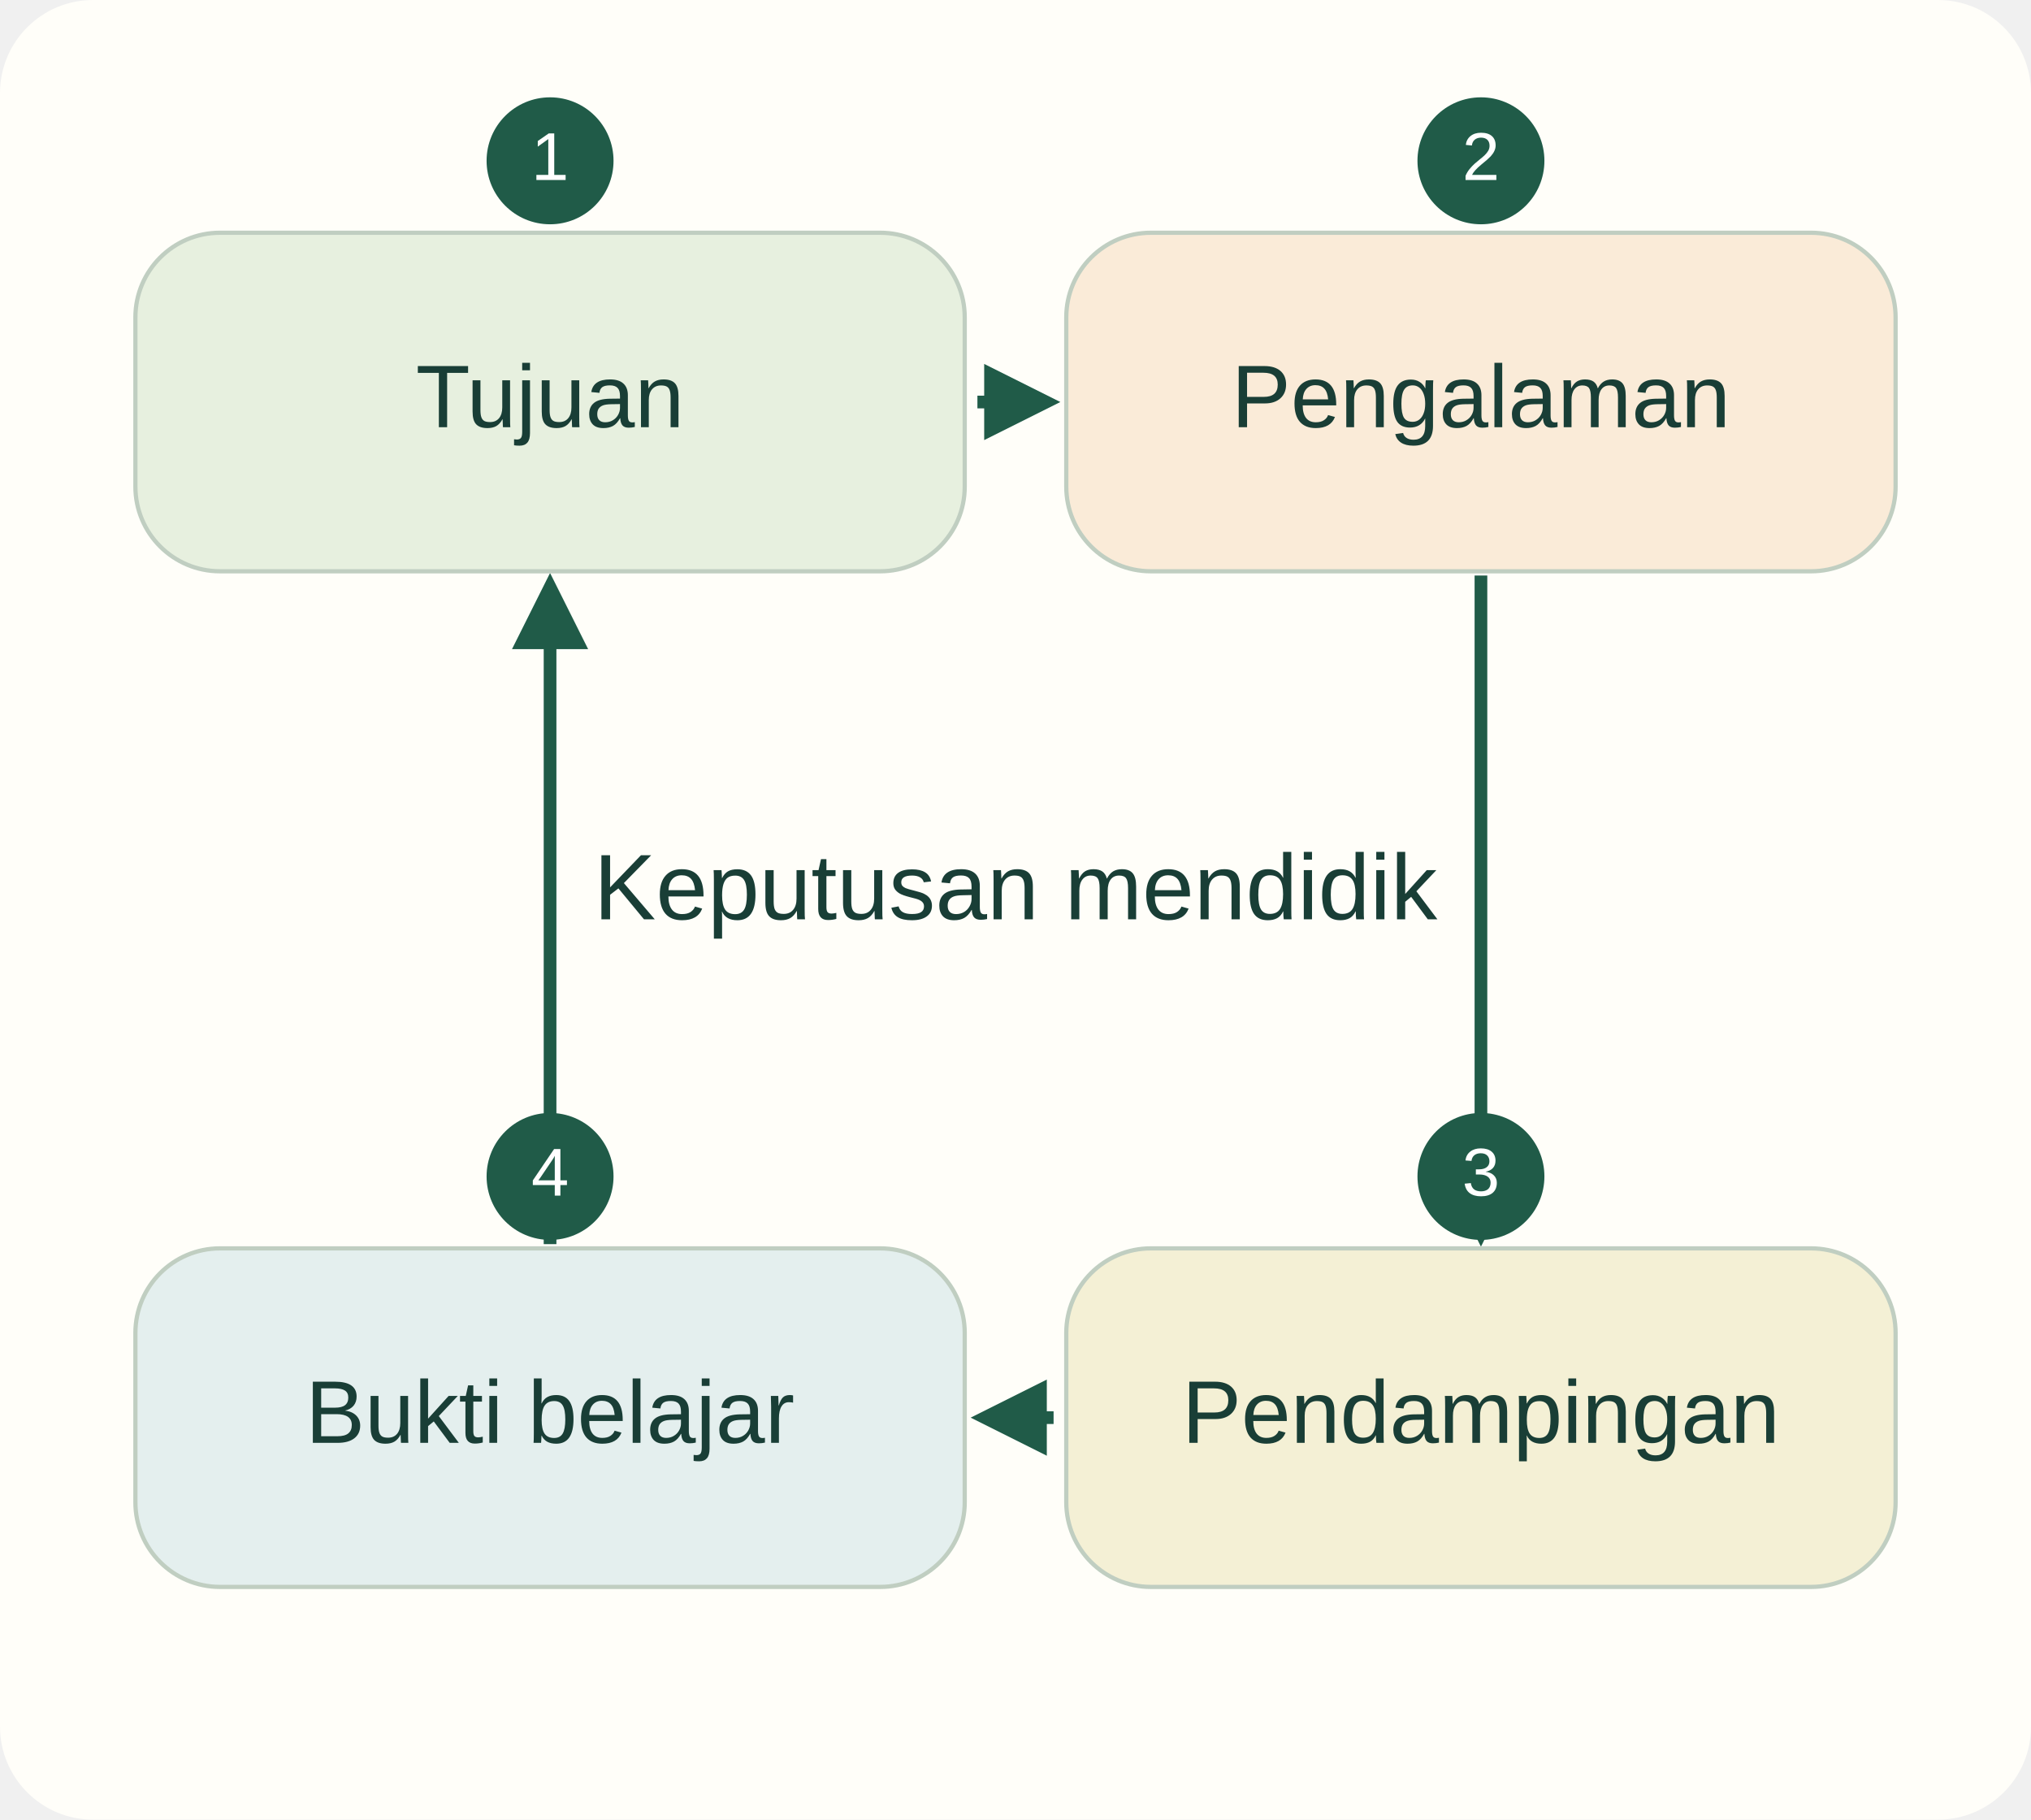
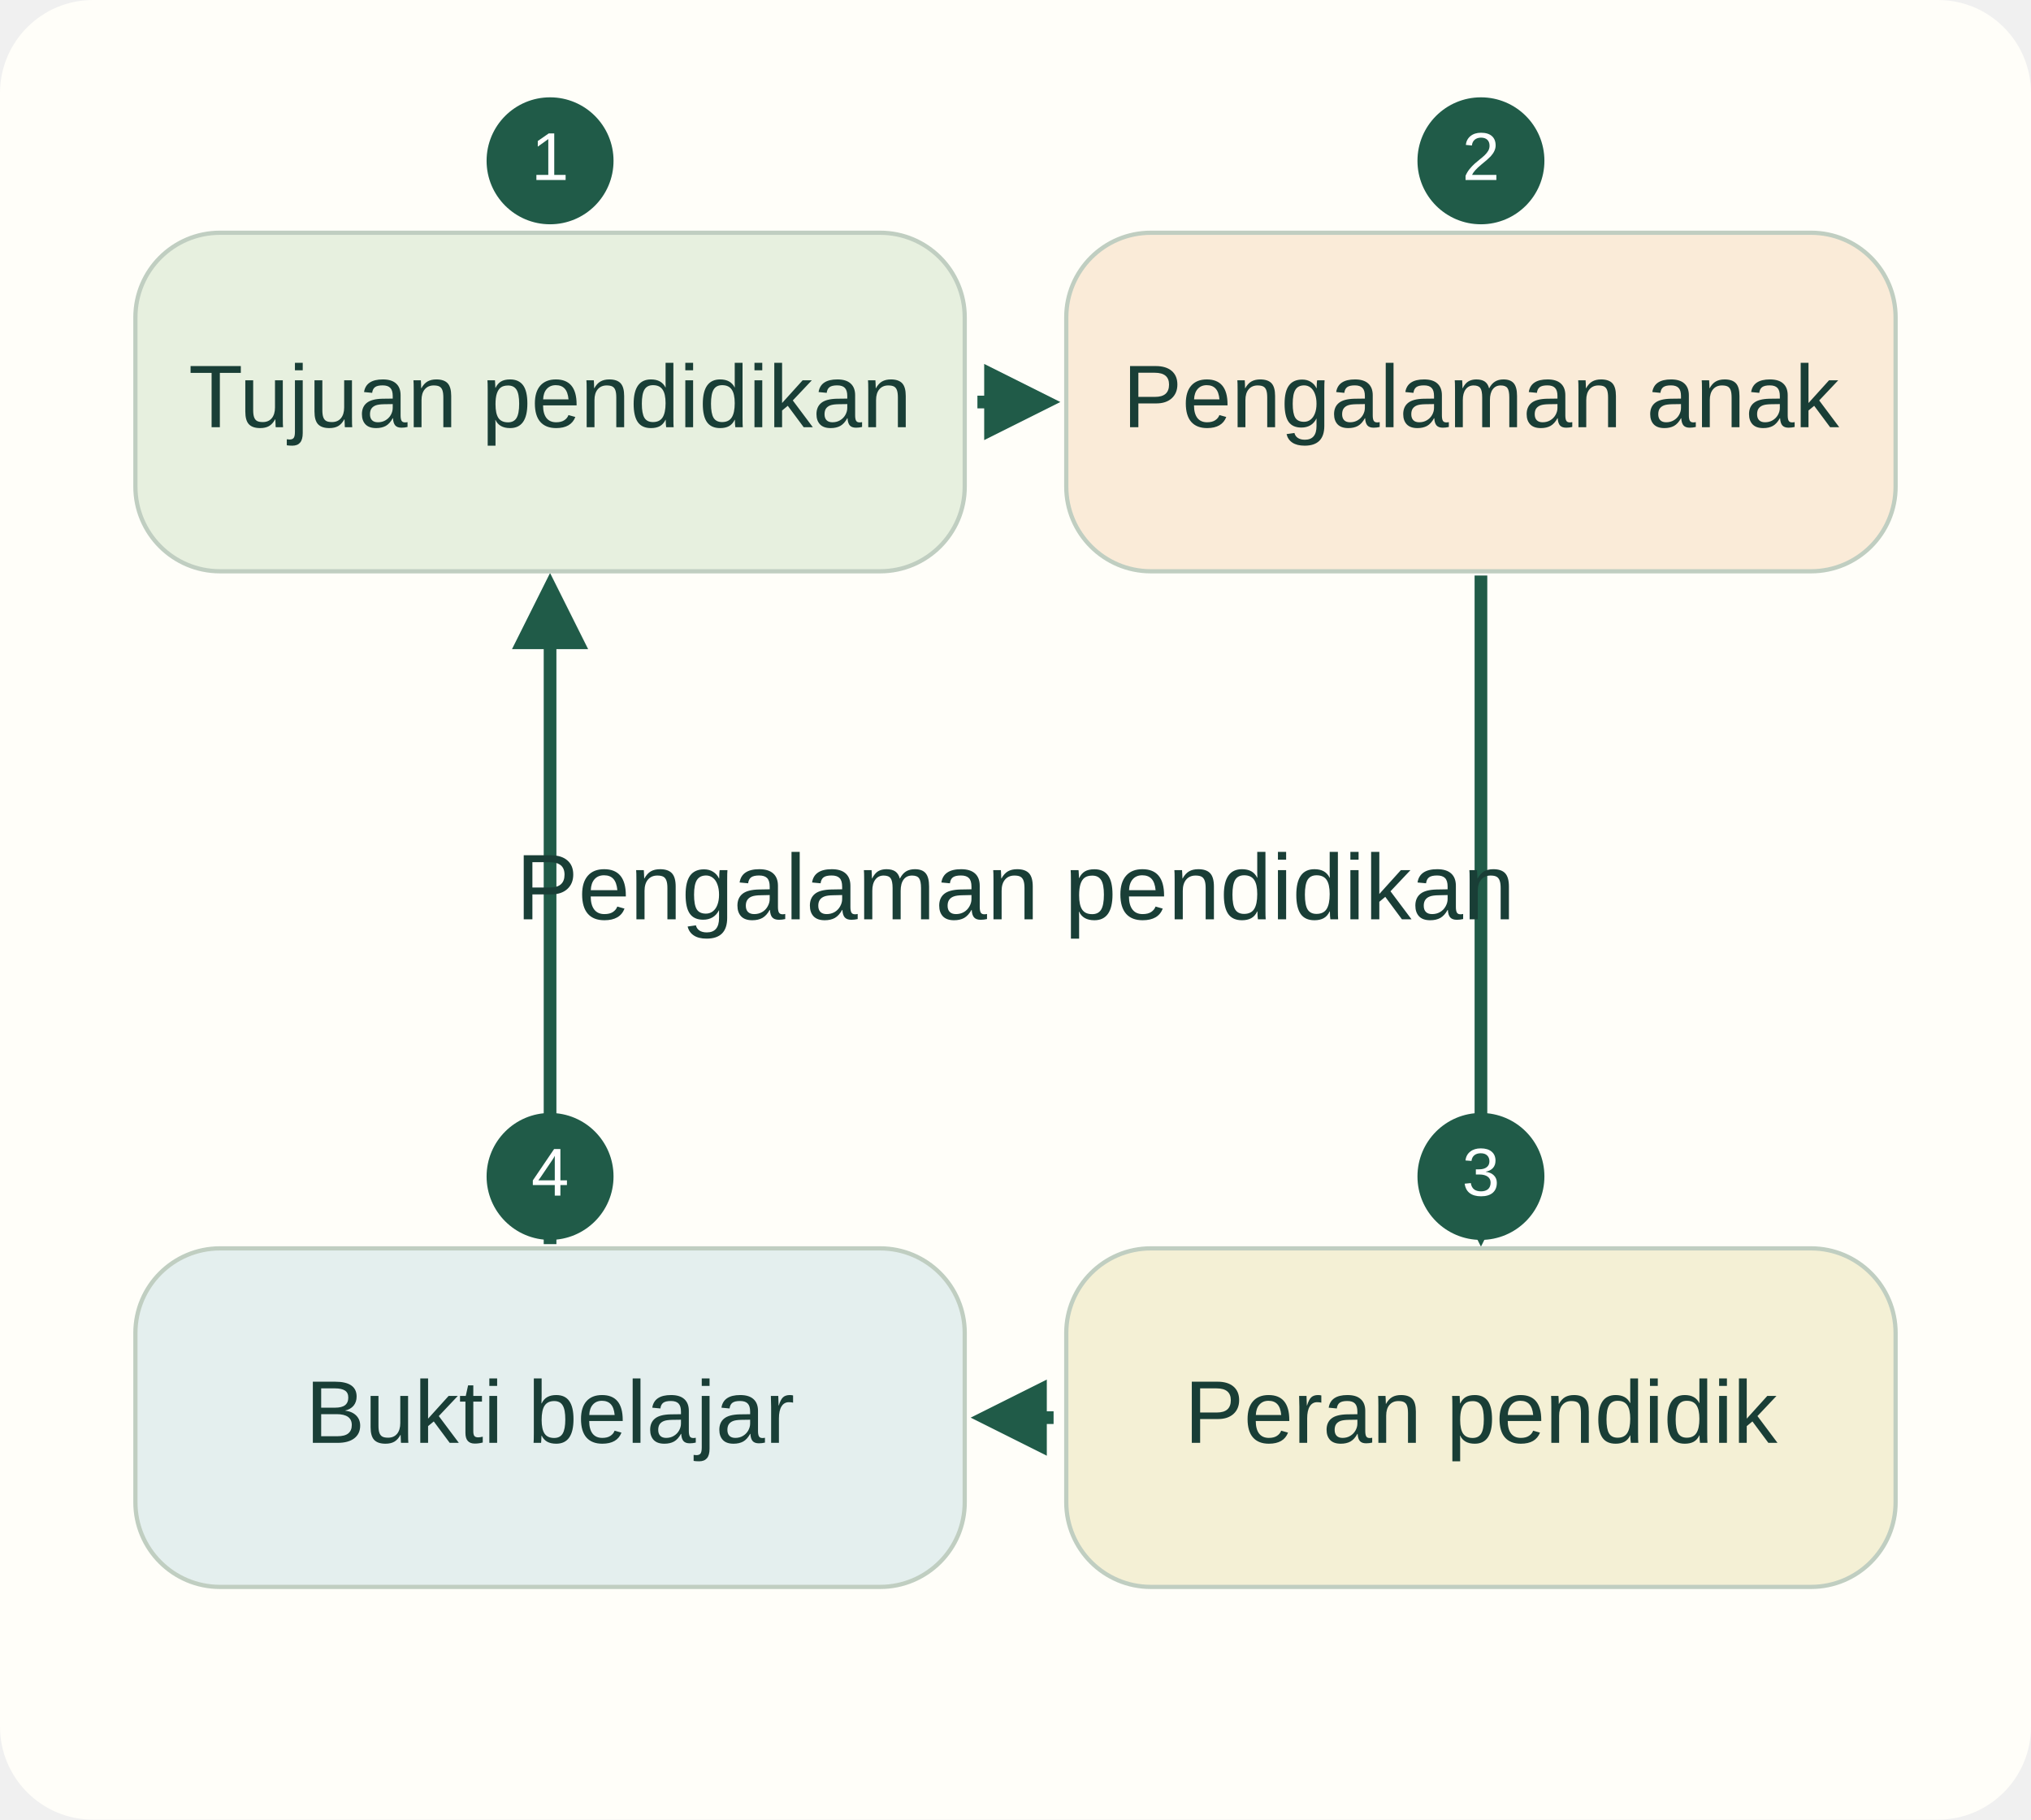
<svg xmlns="http://www.w3.org/2000/svg" viewBox="0 0 480 430" role="img" aria-labelledby="title desc">
  <defs>
    <marker id="arrow" viewBox="0 0 10 10" refX="8" refY="5" markerWidth="6" markerHeight="6" orient="auto-start-reverse">
      <path d="M0 0 L10 5 L0 10" fill="#205b48" />
    </marker>
  </defs>
  <rect width="480" height="430" rx="22" fill="#fffef9" />
  <path d="M231,95 L247,95" fill="none" stroke="#205b48" stroke-width="3" marker-end="url(#arrow)" />
  <path d="M350,136 L350,291" fill="none" stroke="#205b48" stroke-width="3" marker-end="url(#arrow)" />
  <path d="M249,335 L233,335" fill="none" stroke="#205b48" stroke-width="3" marker-end="url(#arrow)" />
  <path d="M130,294 L130,139" fill="none" stroke="#205b48" stroke-width="3" marker-end="url(#arrow)" />
  <rect x="32.0" y="55.0" width="196" height="80" rx="20" fill="#e7f0df" stroke="#c0cec1" />
-   <text x="130" y="95.0" text-anchor="middle" dominant-baseline="middle" font-family="Arial,sans-serif" font-size="21" fill="#193e36">Tujuan</text>
+   <text x="130" y="95.0" text-anchor="middle" dominant-baseline="middle" font-family="Arial,sans-serif" font-size="21" fill="#193e36">Tujuan pendidikan</text>
  <circle cx="130" cy="38" r="15" fill="#205b48" />
  <text x="130" y="38.0" text-anchor="middle" dominant-baseline="middle" font-family="Arial,sans-serif" font-size="16" fill="white">1</text>
  <rect x="252.0" y="55.0" width="196" height="80" rx="20" fill="#faebd8" stroke="#c0cec1" />
-   <text x="350" y="95.0" text-anchor="middle" dominant-baseline="middle" font-family="Arial,sans-serif" font-size="21" fill="#193e36">Pengalaman</text>
+   <text x="350" y="95.0" text-anchor="middle" dominant-baseline="middle" font-family="Arial,sans-serif" font-size="21" fill="#193e36">Pengalaman anak</text>
  <circle cx="350" cy="38" r="15" fill="#205b48" />
  <text x="350" y="38.0" text-anchor="middle" dominant-baseline="middle" font-family="Arial,sans-serif" font-size="16" fill="white">2</text>
  <rect x="252.0" y="295.0" width="196" height="80" rx="20" fill="#f4f0d5" stroke="#c0cec1" />
-   <text x="350" y="335.0" text-anchor="middle" dominant-baseline="middle" font-family="Arial,sans-serif" font-size="21" fill="#193e36">Pendampingan</text>
+   <text x="350" y="335.0" text-anchor="middle" dominant-baseline="middle" font-family="Arial,sans-serif" font-size="21" fill="#193e36">Peran pendidik</text>
  <circle cx="350" cy="278" r="15" fill="#205b48" />
  <text x="350" y="278.0" text-anchor="middle" dominant-baseline="middle" font-family="Arial,sans-serif" font-size="16" fill="white">3</text>
  <rect x="32.0" y="295.0" width="196" height="80" rx="20" fill="#e4efee" stroke="#c0cec1" />
  <text x="130" y="335.0" text-anchor="middle" dominant-baseline="middle" font-family="Arial,sans-serif" font-size="21" fill="#193e36">Bukti belajar</text>
  <circle cx="130" cy="278" r="15" fill="#205b48" />
  <text x="130" y="278.0" text-anchor="middle" dominant-baseline="middle" font-family="Arial,sans-serif" font-size="16" fill="white">4</text>
-   <text x="240" y="211.0" text-anchor="middle" dominant-baseline="middle" font-family="Arial,sans-serif" font-size="22" fill="#193e36">Keputusan mendidik</text>
+   <text x="240" y="211.0" text-anchor="middle" dominant-baseline="middle" font-family="Arial,sans-serif" font-size="22" fill="#193e36">Pengalaman pendidikan</text>
</svg>
